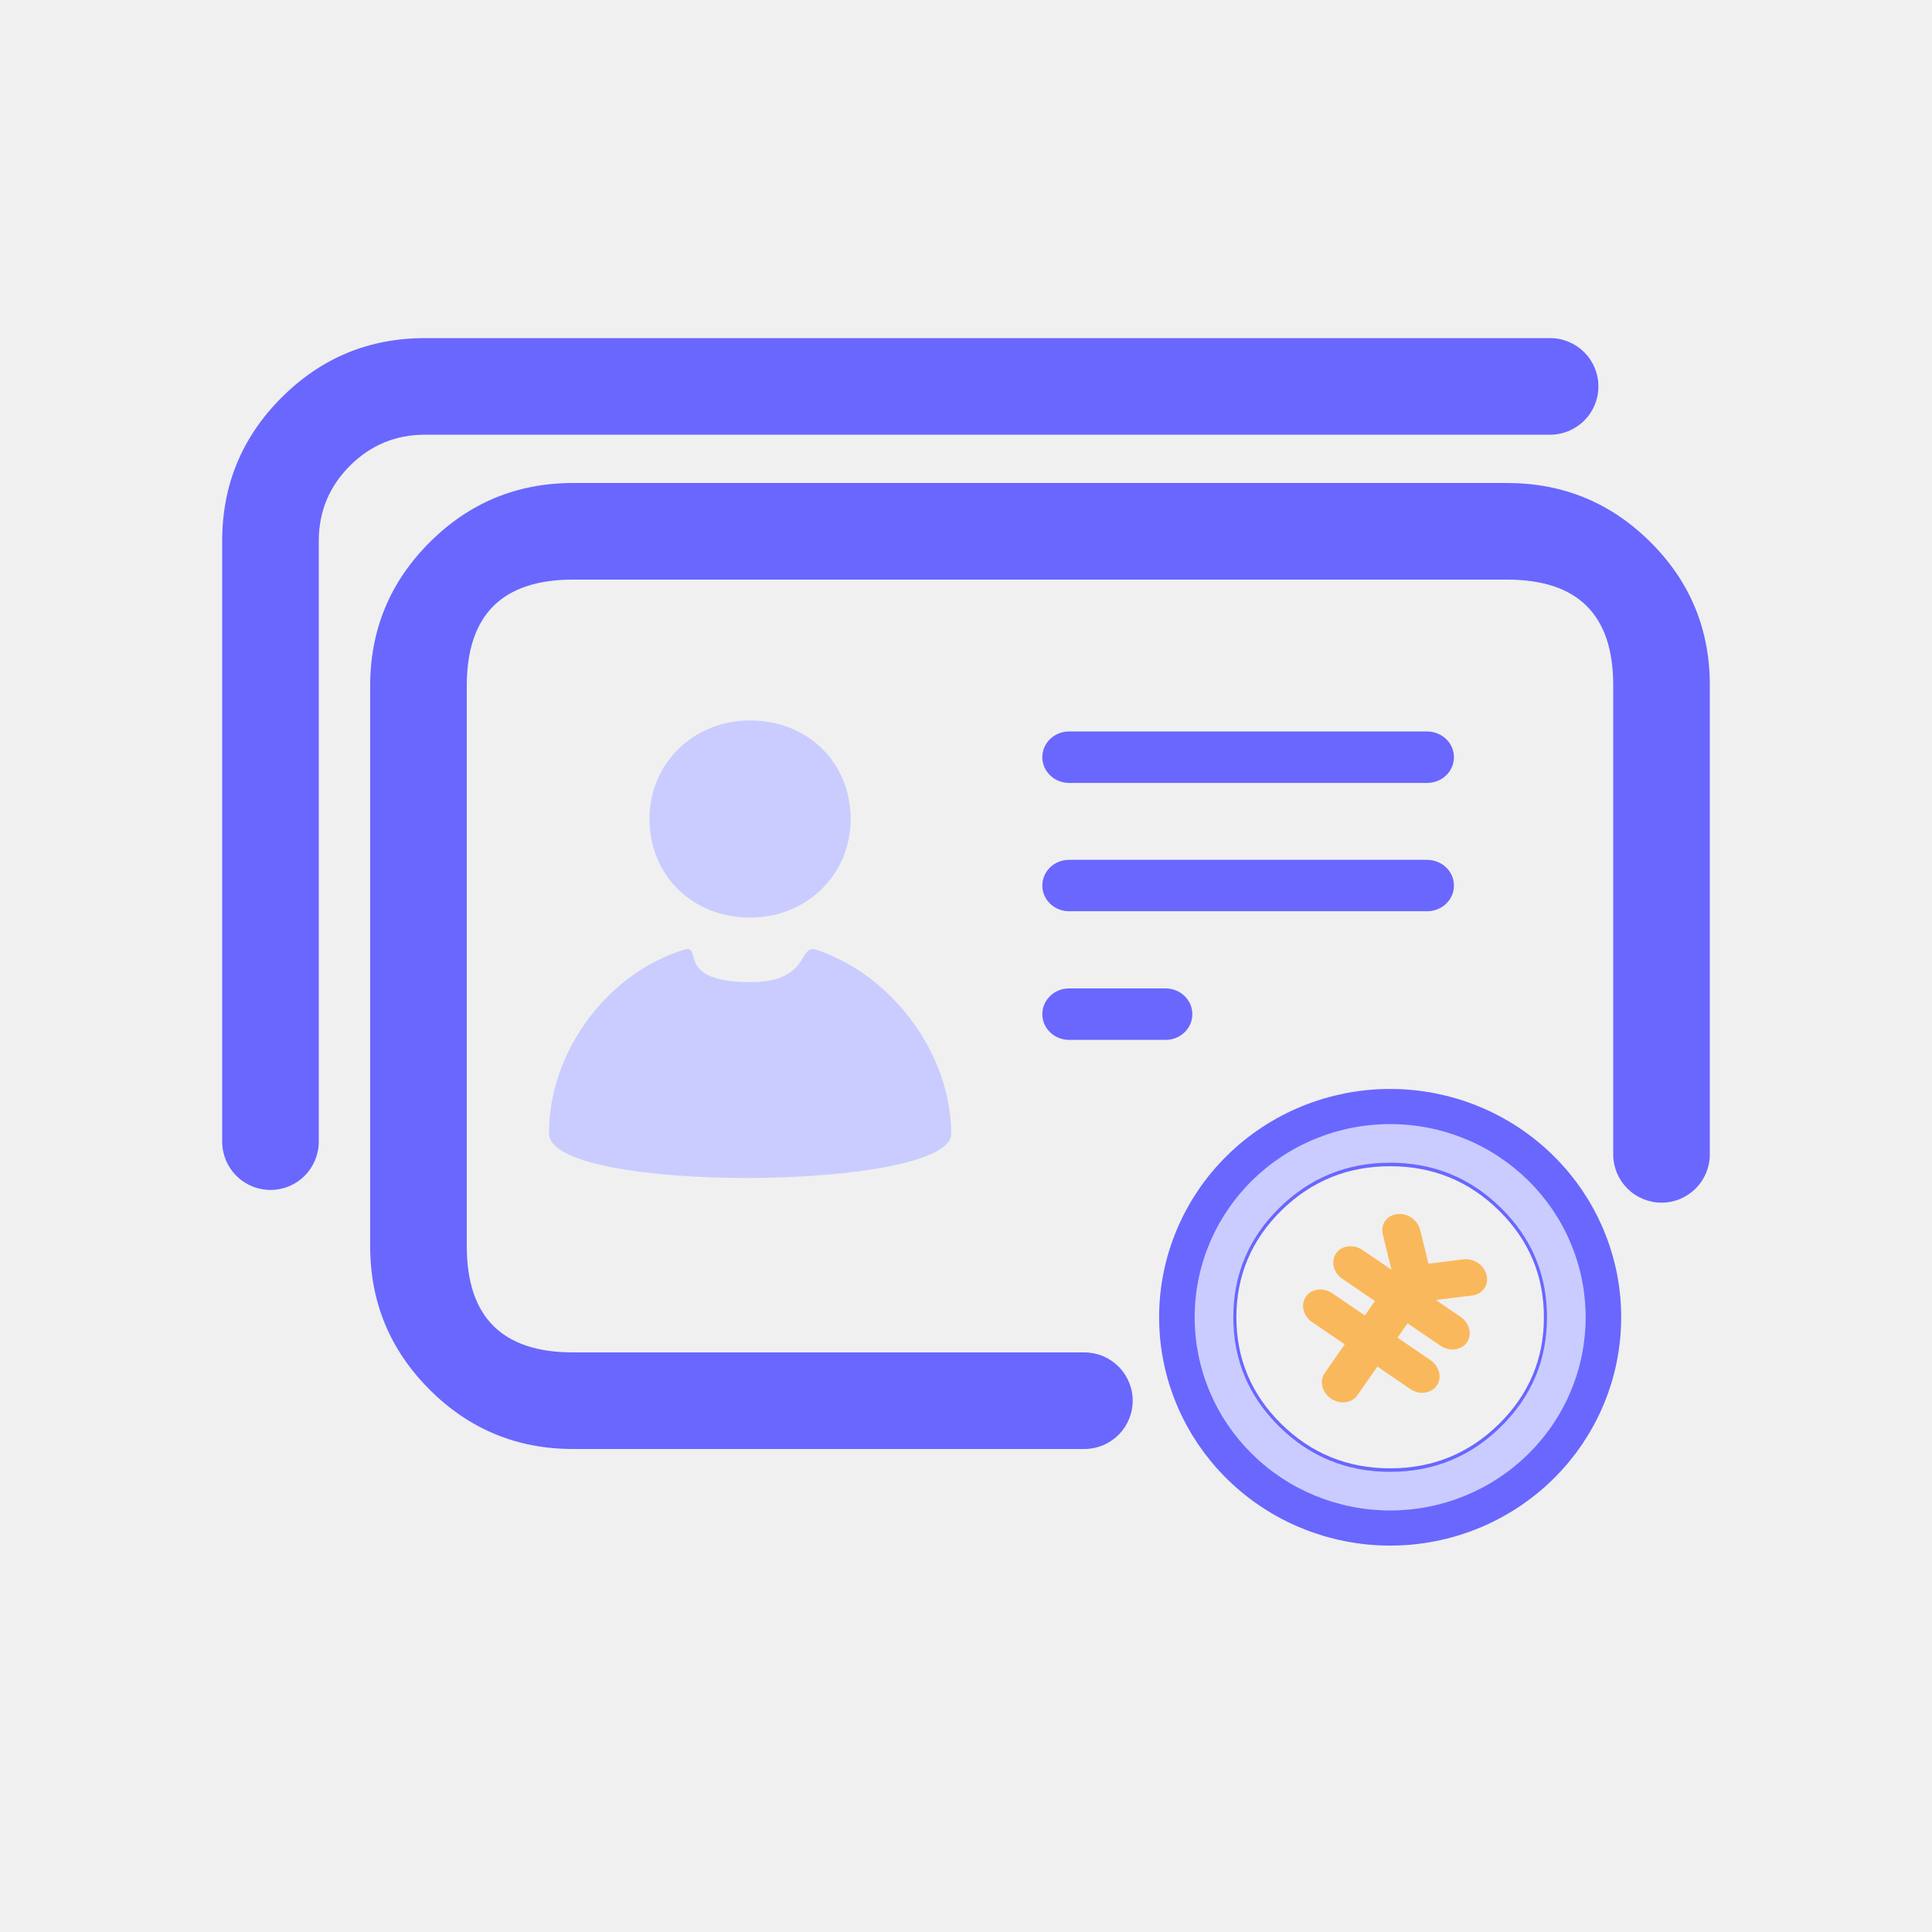
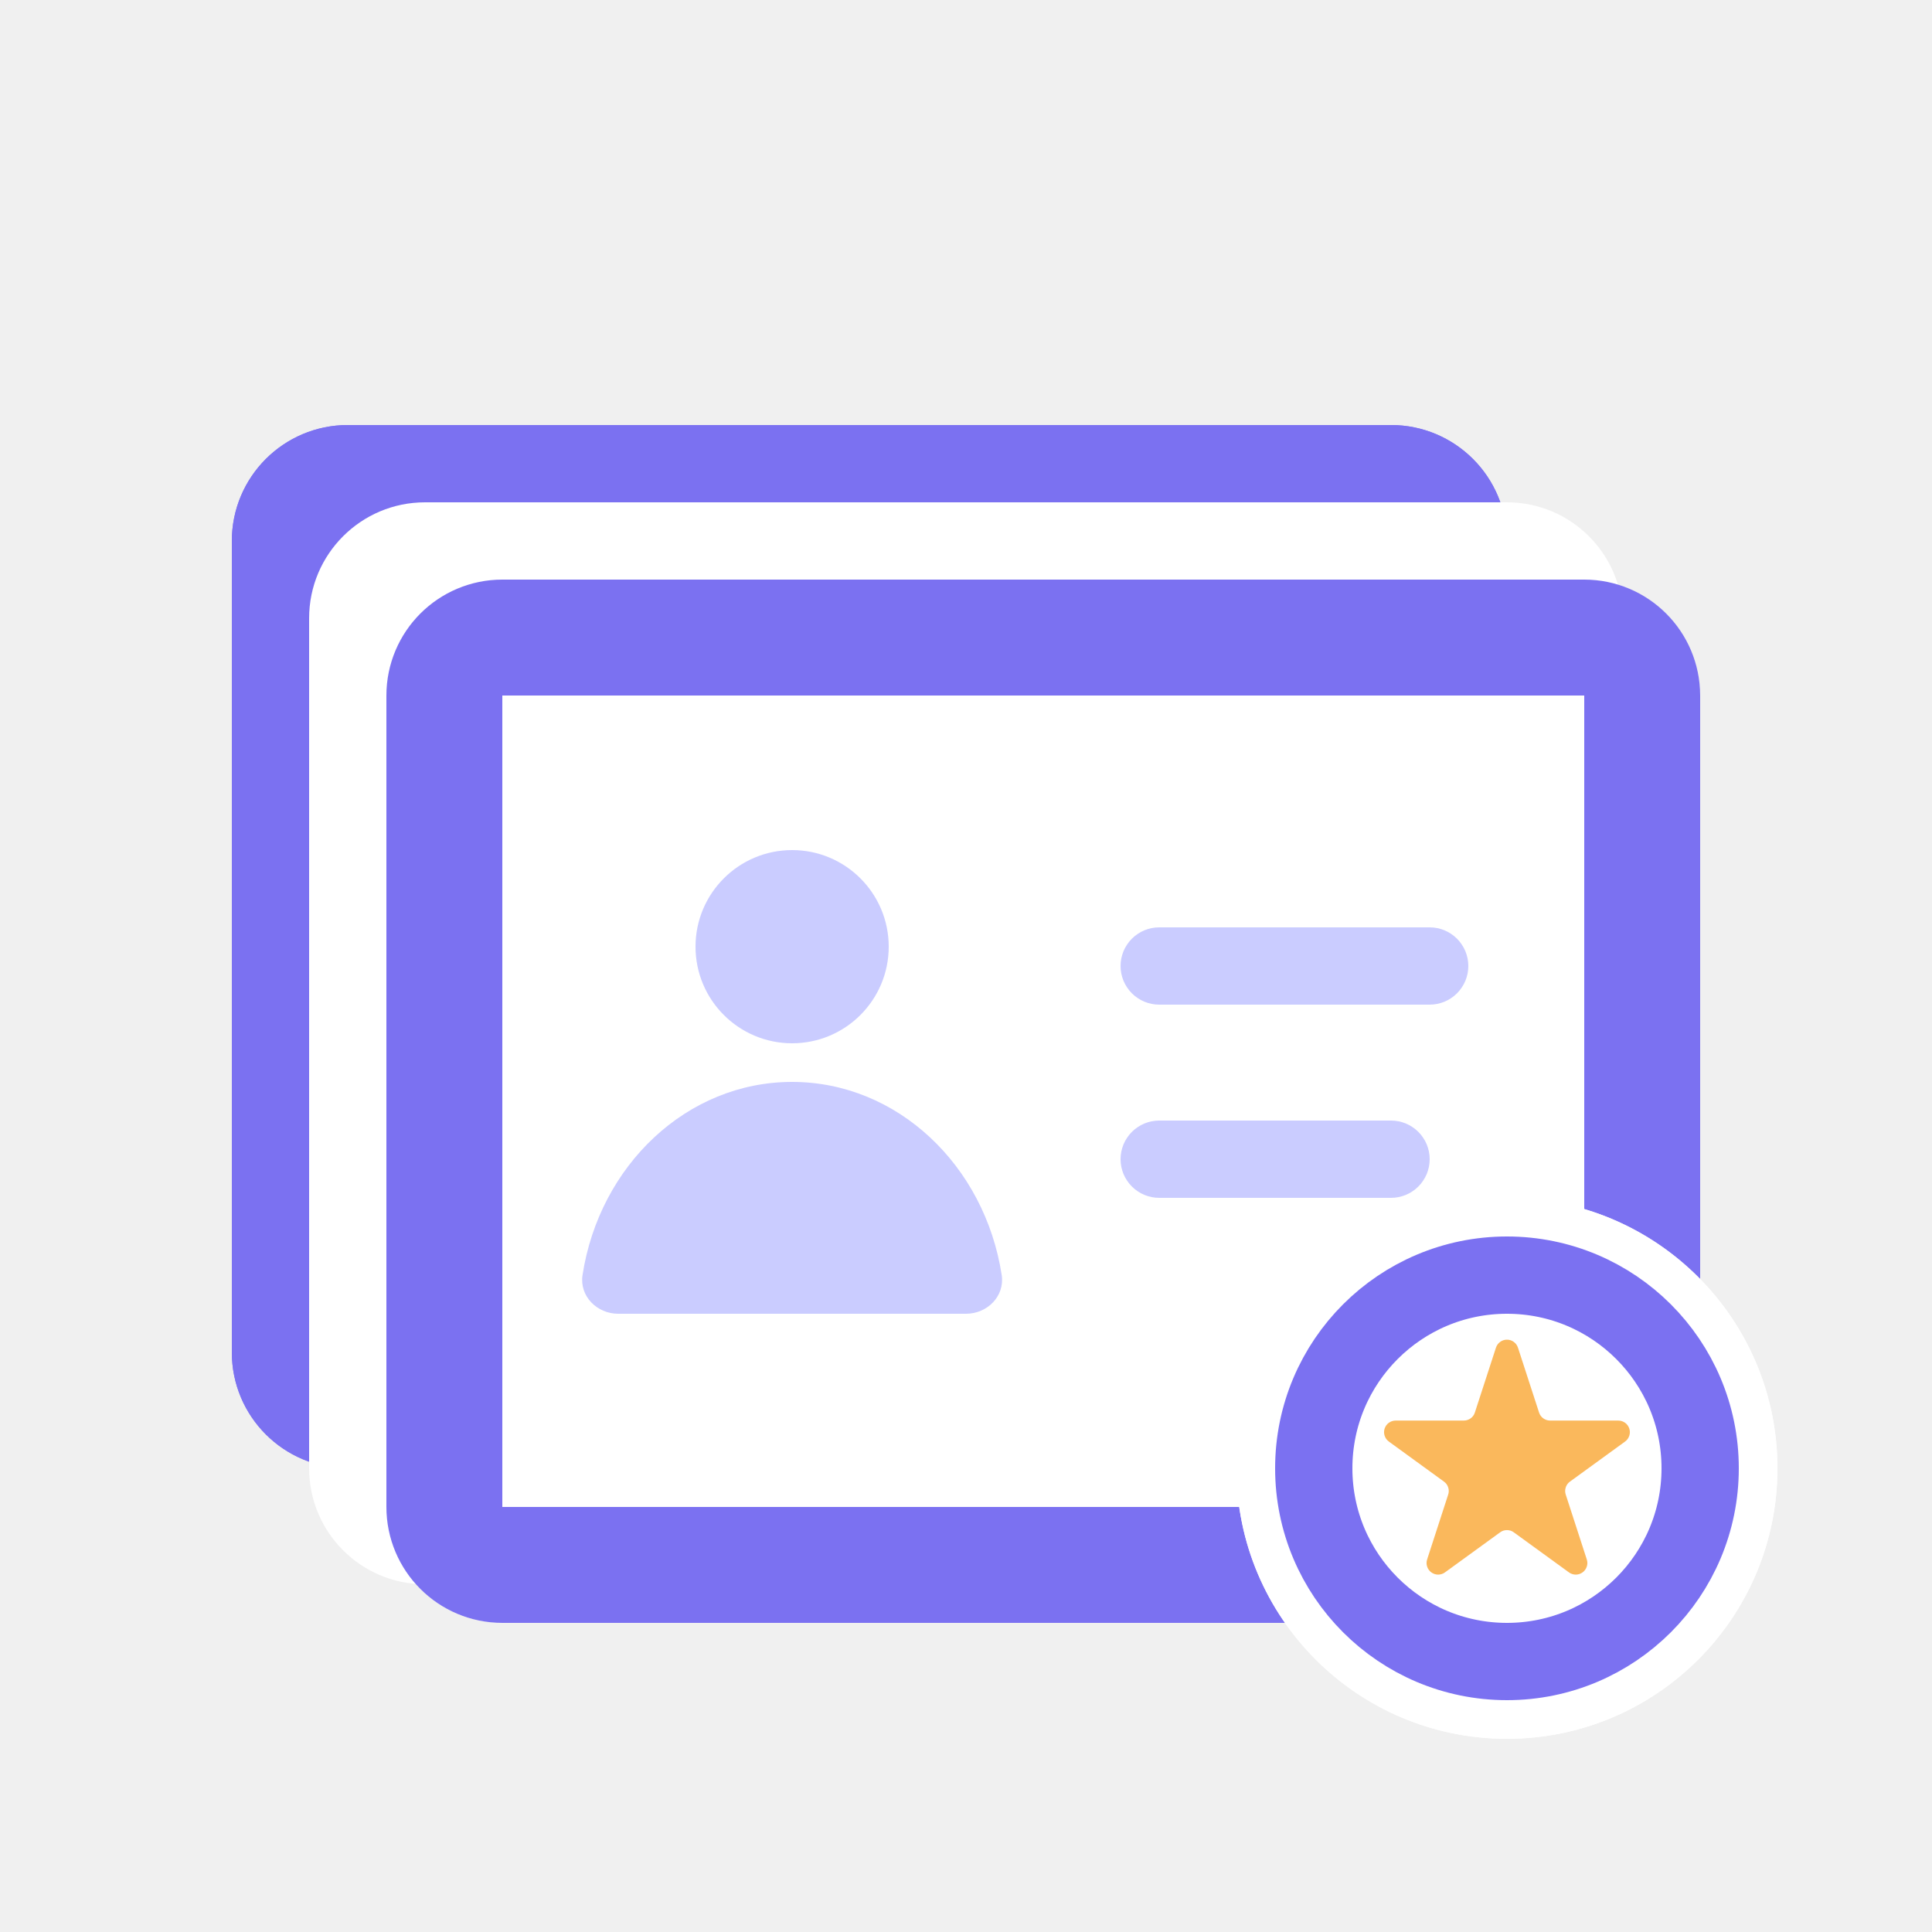
<svg xmlns="http://www.w3.org/2000/svg" fill="none" version="1.1" width="50" height="50" viewBox="0 0 50 50">
-   <g>
-     <g>
-       <g>
-         <g>
-           <path d="M16.809,21.196C16.809,22.647,17.912,23.747,19.412,23.747C20.868,23.747,22.014,22.647,22.014,21.196C22.014,19.744,20.912,18.645,19.412,18.645C17.956,18.645,16.809,19.744,16.809,21.196ZM14.207,29.332C14.207,30.915,24.661,30.827,24.617,29.332C24.617,27.309,23.117,25.242,21.132,24.582C20.948,24.515,20.885,24.62,20.79,24.774C20.636,25.028,20.398,25.418,19.412,25.418C18.122,25.418,18.006,24.991,17.937,24.74C17.9,24.605,17.877,24.521,17.692,24.582C15.707,25.198,14.207,27.221,14.207,29.332Z" fill="#CACCFF" fill-opacity="1" style="mix-blend-mode:passthrough" />
-         </g>
-         <g>
-           <g>
-             <path d="M36.926,18.93L27.669,18.93C27.285,18.93,26.975,19.228,26.975,19.596C26.975,19.964,27.285,20.262,27.669,20.262L36.934,20.262C37.318,20.262,37.628,19.964,37.628,19.596C37.628,19.228,37.318,18.93,36.926,18.93ZM36.926,22.252L27.669,22.252C27.285,22.252,26.975,22.549,26.975,22.918C26.975,23.286,27.285,23.583,27.669,23.583L36.934,23.583C37.318,23.583,37.628,23.286,37.628,22.918C37.628,22.549,37.318,22.252,36.926,22.252ZM30.858,26.246C30.858,25.878,30.548,25.58,30.164,25.58L27.669,25.58C27.285,25.58,26.975,25.878,26.975,26.246C26.975,26.614,27.285,26.912,27.669,26.912L30.164,26.912C30.548,26.912,30.858,26.614,30.858,26.246Z" fill="#6967FE" fill-opacity="1" style="mix-blend-mode:passthrough" />
-           </g>
-           <g>
-             <path d="M35.977,40Q36.124,40,36.27,39.993Q36.417,39.986,36.563,39.972Q36.709,39.957,36.854,39.936Q37,39.915,37.144,39.886Q37.287,39.858,37.43,39.823Q37.572,39.788,37.713,39.746Q37.853,39.703,37.991,39.655Q38.13,39.606,38.265,39.55Q38.401,39.495,38.534,39.433Q38.666,39.371,38.796,39.302Q38.925,39.234,39.051,39.159Q39.177,39.085,39.299,39.004Q39.421,38.924,39.539,38.837Q39.657,38.751,39.77,38.659Q39.884,38.567,39.993,38.469Q40.101,38.372,40.205,38.269Q40.309,38.167,40.407,38.059Q40.506,37.952,40.599,37.84Q40.692,37.727,40.78,37.611Q40.867,37.494,40.949,37.374Q41.03,37.253,41.106,37.129Q41.181,37.004,41.25,36.876Q41.32,36.748,41.382,36.617Q41.445,36.486,41.501,36.352Q41.557,36.218,41.607,36.082Q41.656,35.945,41.699,35.806Q41.742,35.667,41.777,35.527Q41.813,35.386,41.842,35.244Q41.87,35.101,41.892,34.958Q41.913,34.814,41.928,34.67Q41.942,34.526,41.949,34.381Q41.956,34.236,41.956,34.091Q41.956,33.946,41.949,33.801Q41.942,33.656,41.928,33.512Q41.913,33.367,41.892,33.224Q41.87,33.08,41.842,32.938Q41.813,32.796,41.777,32.655Q41.742,32.514,41.699,32.376Q41.656,32.237,41.607,32.1Q41.557,31.964,41.501,31.83Q41.445,31.696,41.382,31.564Q41.32,31.433,41.25,31.305Q41.181,31.177,41.106,31.053Q41.03,30.929,40.949,30.808Q40.867,30.687,40.78,30.571Q40.692,30.454,40.599,30.342Q40.506,30.23,40.407,30.123Q40.309,30.015,40.205,29.913Q40.101,29.81,39.993,29.713Q39.884,29.615,39.77,29.523Q39.657,29.431,39.539,29.345Q39.421,29.258,39.299,29.178Q39.177,29.097,39.051,29.023Q38.925,28.948,38.796,28.88Q38.666,28.811,38.534,28.749Q38.401,28.687,38.265,28.632Q38.13,28.576,37.991,28.527Q37.853,28.478,37.713,28.436Q37.572,28.394,37.43,28.359Q37.287,28.324,37.144,28.295Q37,28.267,36.854,28.246Q36.709,28.224,36.563,28.21Q36.417,28.196,36.27,28.189Q36.124,28.182,35.977,28.182Q35.83,28.182,35.684,28.189Q35.537,28.196,35.391,28.21Q35.245,28.224,35.1,28.246Q34.954,28.267,34.81,28.295Q34.667,28.324,34.524,28.359Q34.382,28.394,34.241,28.436Q34.101,28.478,33.963,28.527Q33.824,28.576,33.689,28.632Q33.553,28.687,33.42,28.749Q33.288,28.811,33.158,28.88Q33.029,28.948,32.903,29.023Q32.777,29.097,32.655,29.178Q32.533,29.258,32.415,29.345Q32.297,29.431,32.184,29.523Q32.07,29.615,31.961,29.713Q31.853,29.81,31.749,29.913Q31.645,30.015,31.547,30.123Q31.448,30.23,31.355,30.342Q31.262,30.454,31.174,30.571Q31.087,30.687,31.005,30.808Q30.924,30.929,30.848,31.053Q30.773,31.177,30.704,31.305Q30.634,31.433,30.572,31.564Q30.509,31.696,30.453,31.83Q30.397,31.964,30.347,32.1Q30.298,32.237,30.255,32.376Q30.212,32.514,30.177,32.655Q30.141,32.796,30.113,32.938Q30.084,33.08,30.062,33.224Q30.041,33.367,30.026,33.512Q30.012,33.656,30.005,33.801Q29.998,33.946,29.998,34.091Q29.998,34.236,30.005,34.381Q30.012,34.526,30.026,34.67Q30.041,34.814,30.062,34.958Q30.084,35.101,30.113,35.244Q30.141,35.386,30.177,35.527Q30.212,35.667,30.255,35.806Q30.298,35.945,30.347,36.082Q30.397,36.218,30.453,36.352Q30.509,36.486,30.572,36.617Q30.634,36.748,30.704,36.876Q30.773,37.004,30.848,37.129Q30.924,37.253,31.005,37.374Q31.087,37.494,31.174,37.611Q31.262,37.727,31.355,37.84Q31.448,37.952,31.547,38.059Q31.645,38.167,31.749,38.269Q31.853,38.372,31.961,38.469Q32.07,38.567,32.184,38.659Q32.297,38.751,32.415,38.837Q32.533,38.924,32.655,39.004Q32.777,39.085,32.903,39.159Q33.029,39.234,33.158,39.302Q33.288,39.371,33.42,39.433Q33.553,39.495,33.689,39.55Q33.824,39.606,33.963,39.655Q34.101,39.703,34.241,39.746Q34.382,39.788,34.524,39.823Q34.667,39.858,34.81,39.886Q34.954,39.915,35.1,39.936Q35.245,39.957,35.391,39.972Q35.537,39.986,35.684,39.993Q35.83,40,35.977,40ZM38.799,31.335Q39.956,32.479,39.956,34.091Q39.956,35.703,38.799,36.847Q37.632,38,35.977,38Q34.322,38,33.155,36.847Q31.998,35.703,31.998,34.091Q31.998,32.479,33.155,31.335Q34.322,30.182,35.977,30.182Q37.632,30.182,38.799,31.335Z" fill-rule="evenodd" fill="#6967FE" fill-opacity="1" />
-           </g>
-           <g>
-             <path d="M35.977,39.091Q36.101,39.091,36.225,39.085Q36.349,39.079,36.473,39.067Q36.597,39.055,36.719,39.037Q36.842,39.019,36.964,38.995Q37.086,38.971,37.206,38.941Q37.327,38.911,37.446,38.876Q37.565,38.84,37.681,38.799Q37.798,38.757,37.913,38.71Q38.028,38.663,38.14,38.611Q38.252,38.558,38.362,38.501Q38.472,38.443,38.578,38.38Q38.685,38.316,38.788,38.248Q38.891,38.18,38.991,38.107Q39.091,38.034,39.187,37.956Q39.283,37.878,39.375,37.796Q39.467,37.713,39.555,37.626Q39.642,37.54,39.726,37.449Q39.809,37.358,39.888,37.263Q39.967,37.168,40.041,37.069Q40.115,36.971,40.184,36.869Q40.253,36.767,40.317,36.661Q40.381,36.556,40.439,36.448Q40.498,36.34,40.551,36.229Q40.604,36.118,40.651,36.004Q40.699,35.891,40.741,35.775Q40.783,35.66,40.819,35.542Q40.855,35.425,40.885,35.306Q40.915,35.187,40.939,35.066Q40.964,34.946,40.982,34.825Q41,34.703,41.012,34.581Q41.024,34.459,41.03,34.336Q41.037,34.214,41.037,34.091Q41.037,33.968,41.03,33.846Q41.024,33.723,41.012,33.601Q41,33.479,40.982,33.357Q40.964,33.236,40.939,33.115Q40.915,32.995,40.885,32.876Q40.855,32.757,40.819,32.639Q40.783,32.522,40.741,32.406Q40.699,32.291,40.651,32.177Q40.604,32.064,40.551,31.953Q40.498,31.842,40.439,31.734Q40.381,31.626,40.317,31.52Q40.253,31.415,40.184,31.313Q40.115,31.211,40.041,31.112Q39.967,31.014,39.888,30.919Q39.809,30.824,39.726,30.733Q39.642,30.642,39.555,30.555Q39.467,30.469,39.375,30.386Q39.283,30.304,39.187,30.226Q39.091,30.148,38.991,30.075Q38.891,30.002,38.788,29.934Q38.685,29.865,38.578,29.802Q38.472,29.739,38.362,29.681Q38.252,29.623,38.14,29.571Q38.028,29.518,37.913,29.472Q37.798,29.425,37.681,29.383Q37.565,29.342,37.446,29.306Q37.327,29.271,37.206,29.241Q37.086,29.211,36.964,29.187Q36.842,29.163,36.719,29.145Q36.597,29.127,36.473,29.115Q36.349,29.103,36.225,29.097Q36.101,29.091,35.977,29.091Q35.853,29.091,35.729,29.097Q35.605,29.103,35.481,29.115Q35.357,29.127,35.235,29.145Q35.112,29.163,34.99,29.187Q34.868,29.211,34.748,29.241Q34.627,29.271,34.508,29.306Q34.389,29.342,34.273,29.383Q34.156,29.425,34.041,29.472Q33.926,29.518,33.814,29.571Q33.702,29.623,33.592,29.681Q33.482,29.739,33.376,29.802Q33.269,29.865,33.166,29.934Q33.063,30.002,32.963,30.075Q32.863,30.148,32.767,30.226Q32.671,30.304,32.579,30.386Q32.487,30.469,32.399,30.555Q32.312,30.642,32.228,30.733Q32.145,30.824,32.066,30.919Q31.987,31.014,31.913,31.112Q31.839,31.211,31.77,31.313Q31.701,31.415,31.637,31.52Q31.573,31.626,31.515,31.734Q31.456,31.842,31.403,31.953Q31.35,32.064,31.303,32.177Q31.255,32.291,31.213,32.406Q31.171,32.522,31.135,32.639Q31.099,32.757,31.069,32.876Q31.039,32.995,31.015,33.115Q30.991,33.236,30.972,33.357Q30.954,33.479,30.942,33.601Q30.93,33.723,30.924,33.846Q30.918,33.968,30.918,34.091Q30.918,34.214,30.924,34.336Q30.93,34.459,30.942,34.581Q30.954,34.703,30.972,34.825Q30.991,34.946,31.015,35.066Q31.039,35.187,31.069,35.306Q31.099,35.425,31.135,35.542Q31.171,35.66,31.213,35.775Q31.255,35.891,31.303,36.004Q31.35,36.118,31.403,36.229Q31.456,36.34,31.515,36.448Q31.573,36.556,31.637,36.661Q31.701,36.767,31.77,36.869Q31.839,36.971,31.913,37.069Q31.987,37.168,32.066,37.263Q32.145,37.358,32.228,37.449Q32.312,37.54,32.399,37.626Q32.487,37.713,32.579,37.796Q32.671,37.878,32.767,37.956Q32.863,38.034,32.963,38.107Q33.063,38.18,33.166,38.248Q33.269,38.316,33.376,38.38Q33.482,38.443,33.592,38.501Q33.702,38.558,33.814,38.611Q33.926,38.663,34.041,38.71Q34.156,38.757,34.273,38.799Q34.389,38.84,34.508,38.876Q34.627,38.911,34.748,38.941Q34.868,38.971,34.99,38.995Q35.112,39.019,35.235,39.037Q35.357,39.055,35.481,39.067Q35.605,39.079,35.729,39.085Q35.853,39.091,35.977,39.091ZM38.852,31.267Q40.036,32.438,40.036,34.091Q40.036,35.744,38.852,36.915Q37.662,38.091,35.977,38.091Q34.292,38.091,33.102,36.915Q31.918,35.744,31.918,34.091Q31.918,32.438,33.102,31.267Q34.292,30.091,35.977,30.091Q37.662,30.091,38.852,31.267Z" fill-rule="evenodd" fill="#CACCFF" fill-opacity="1" />
-           </g>
-           <g transform="matrix(0.8264024,0.56308,-0.572179,0.8201287,23.873,-14.50998)">
-             <path d="M37.687,35.952C37.969,35.952,38.197,35.748,38.197,35.498L38.197,34.591L39.226,34.591C39.51,34.591,39.739,34.387,39.739,34.135C39.739,33.885,39.51,33.68,39.226,33.68L38.197,33.68L38.197,33.225L39.226,33.225C39.51,33.225,39.739,33.022,39.739,32.77C39.739,32.519,39.51,32.315,39.226,32.315L38.453,32.315L39.159,31.686C39.358,31.509,39.358,31.221,39.159,31.042C38.959,30.865,38.635,30.865,38.435,31.043L37.758,31.646L37.079,31.043C36.88,30.865,36.556,30.865,36.356,31.042C36.155,31.221,36.155,31.509,36.356,31.686L37.062,32.315L36.155,32.315C35.873,32.315,35.643,32.519,35.643,32.77C35.643,33.022,35.873,33.225,36.155,33.225L37.174,33.225L37.174,33.68L36.155,33.68C35.873,33.68,35.643,33.885,35.643,34.135C35.643,34.387,35.873,34.591,36.155,34.591L37.174,34.591L37.174,35.498C37.175,35.748,37.404,35.952,37.687,35.952Z" fill="#FAB85C" fill-opacity="1" style="mix-blend-mode:passthrough" />
-           </g>
-           <g>
-             <path d="M11,11.25L40.117,11.25Q40.178,11.25,40.239,11.244Q40.3,11.238,40.36,11.226Q40.421,11.214,40.479,11.196Q40.538,11.178,40.595,11.155Q40.652,11.131,40.706,11.102Q40.76,11.073,40.811,11.039Q40.862,11.005,40.91,10.966Q40.957,10.927,41.001,10.884Q41.044,10.84,41.083,10.793Q41.122,10.746,41.156,10.694Q41.19,10.643,41.219,10.589Q41.248,10.535,41.271,10.478Q41.295,10.422,41.313,10.363Q41.331,10.304,41.343,10.244Q41.355,10.184,41.361,10.123Q41.367,10.061,41.367,10Q41.367,9.939,41.361,9.877Q41.355,9.816,41.343,9.756Q41.331,9.696,41.313,9.637Q41.295,9.578,41.271,9.522Q41.248,9.465,41.219,9.411Q41.19,9.357,41.156,9.306Q41.122,9.254,41.083,9.207Q41.044,9.16,41.001,9.116Q40.957,9.073,40.91,9.034Q40.862,8.995,40.811,8.961Q40.76,8.927,40.706,8.898Q40.652,8.869,40.595,8.845Q40.538,8.822,40.479,8.804Q40.421,8.786,40.36,8.774Q40.3,8.762,40.239,8.756Q40.178,8.75,40.117,8.75L11,8.75Q8.825,8.75,7.288,10.288Q5.75,11.825,5.75,14L5.75,29.546Q5.75,29.607,5.756,29.668Q5.762,29.729,5.774,29.789Q5.786,29.849,5.804,29.908Q5.822,29.967,5.845,30.024Q5.869,30.081,5.898,30.135Q5.927,30.189,5.961,30.24Q5.995,30.291,6.034,30.338Q6.073,30.386,6.116,30.429Q6.16,30.473,6.207,30.512Q6.254,30.551,6.306,30.585Q6.357,30.619,6.411,30.648Q6.465,30.677,6.522,30.7Q6.578,30.724,6.637,30.742Q6.696,30.759,6.756,30.771Q6.816,30.783,6.877,30.789Q6.939,30.796,7,30.796Q7.061,30.796,7.123,30.789Q7.184,30.783,7.244,30.771Q7.304,30.759,7.363,30.742Q7.422,30.724,7.478,30.7Q7.535,30.677,7.589,30.648Q7.643,30.619,7.694,30.585Q7.746,30.551,7.793,30.512Q7.84,30.473,7.884,30.429Q7.927,30.386,7.966,30.338Q8.005,30.291,8.039,30.24Q8.073,30.189,8.102,30.135Q8.131,30.081,8.155,30.024Q8.178,29.967,8.196,29.908Q8.214,29.849,8.226,29.789Q8.238,29.729,8.244,29.668Q8.25,29.607,8.25,29.546L8.25,14Q8.25,12.861,9.055,12.055Q9.861,11.25,11,11.25Z" fill-rule="evenodd" fill="#6967FE" fill-opacity="1" />
-           </g>
-         </g>
-       </g>
-       <g>
-         <path d="M41.75,17.731L41.75,29.875Q41.75,29.936,41.756,29.997Q41.762,30.059,41.774,30.119Q41.786,30.179,41.804,30.238Q41.822,30.297,41.845,30.353Q41.869,30.41,41.898,30.464Q41.927,30.518,41.961,30.57Q41.995,30.62,42.034,30.668Q42.073,30.715,42.116,30.759Q42.16,30.802,42.207,30.841Q42.254,30.88,42.305,30.914Q42.357,30.948,42.411,30.977Q42.465,31.006,42.522,31.03Q42.578,31.053,42.637,31.071Q42.696,31.089,42.756,31.101Q42.816,31.113,42.877,31.119Q42.939,31.125,43,31.125Q43.061,31.125,43.122,31.119Q43.184,31.113,43.244,31.101Q43.304,31.089,43.363,31.071Q43.422,31.053,43.478,31.03Q43.535,31.006,43.589,30.977Q43.643,30.948,43.694,30.914Q43.745,30.88,43.793,30.841Q43.84,30.802,43.884,30.759Q43.927,30.715,43.966,30.668Q44.005,30.62,44.039,30.57Q44.073,30.518,44.102,30.464Q44.131,30.41,44.155,30.353Q44.178,30.297,44.196,30.238Q44.214,30.179,44.226,30.119Q44.238,30.059,44.244,29.997Q44.25,29.936,44.25,29.875L44.25,17.731Q44.25,15.556,42.709,14.025Q41.174,12.5,39,12.5L14.83,12.5Q12.655,12.5,11.117,14.038Q9.58,15.575,9.58,17.75L9.58,32.25Q9.58,34.425,11.117,35.962Q12.655,37.5,14.83,37.5L28.064,37.5Q28.125,37.5,28.186,37.494Q28.247,37.488,28.308,37.476Q28.368,37.464,28.427,37.446Q28.485,37.428,28.542,37.405Q28.599,37.381,28.653,37.352Q28.707,37.323,28.758,37.289Q28.809,37.255,28.857,37.216Q28.904,37.177,28.948,37.134Q28.991,37.09,29.03,37.043Q29.069,36.995,29.103,36.945Q29.137,36.893,29.166,36.839Q29.195,36.785,29.219,36.728Q29.242,36.672,29.26,36.613Q29.278,36.554,29.29,36.494Q29.302,36.434,29.308,36.373Q29.314,36.311,29.314,36.25Q29.314,36.189,29.308,36.127Q29.302,36.066,29.29,36.006Q29.278,35.946,29.26,35.887Q29.242,35.828,29.219,35.772Q29.195,35.715,29.166,35.661Q29.137,35.607,29.103,35.555Q29.069,35.505,29.03,35.457Q28.991,35.41,28.948,35.366Q28.904,35.323,28.857,35.284Q28.809,35.245,28.758,35.211Q28.707,35.177,28.653,35.148Q28.599,35.119,28.542,35.095Q28.485,35.072,28.427,35.054Q28.368,35.036,28.308,35.024Q28.247,35.012,28.186,35.006Q28.125,35,28.064,35L28.062,35L14.83,35Q12.08,35,12.08,32.25L12.08,17.75Q12.08,15,14.83,15L39,15Q41.75,15,41.75,17.731Z" fill-rule="evenodd" fill="#6967FE" fill-opacity="1" />
-       </g>
-     </g>
-   </g>
+   <rect x="0" y="0" width="50" height="50" rx="0" fill="#FFFFFF" fill-opacity="1" style="opacity:0;" />
+   <rect x="6" y="11" width="33" height="27" rx="3" fill="#7B71F1" fill-opacity="1" />
+   <rect x="7.5" y="12.5" width="30" height="24" rx="1.5" fill-opacity="0" stroke-opacity="1" stroke="#7B71F1" fill="none" stroke-width="3" />
+   <rect x="8" y="13" width="34" height="28" rx="3" fill="#FFFFFF" fill-opacity="1" />
+   <rect x="10" y="15" width="34" height="27" rx="3" fill="#FFFFFF" fill-opacity="1" />
+   <rect x="11.5" y="16.5" width="31" height="24" rx="1.5" fill-opacity="0" stroke-opacity="1" stroke="#7B71F1" fill="none" stroke-width="3" />
+   <ellipse cx="39" cy="38" rx="7" ry="7" fill="#FFFFFF" fill-opacity="1" />
+   <ellipse cx="39" cy="38" rx="6.5" ry="6.5" fill-opacity="0" stroke-opacity="1" stroke="#FFFFFF" fill="none" stroke-width="1" />
+   <ellipse cx="39" cy="38" rx="6" ry="6" fill="#FFFFFF" fill-opacity="1" />
+   <ellipse cx="39" cy="38" rx="5" ry="5" fill-opacity="0" stroke-opacity="1" stroke="#7B71F1" fill="none" stroke-width="2" />
+   <ellipse cx="20.5" cy="24.5" rx="2.5" ry="2.5" fill="#CACCFF" fill-opacity="1" />
+   <path d="M15.076,32.997C14.992,33.543,15.448,34,16,34L25,34C25.552,34,26.008,33.543,25.924,32.997C25.486,30.161,23.224,28,20.5,28C17.776,28,15.514,30.161,15.076,32.997Z" fill="#CACCFF" fill-opacity="1" />
+   <path d="M30,26L37,26L37,26Q37.098,26,37.195,25.981Q37.292,25.961,37.383,25.924Q37.474,25.886,37.555,25.831Q37.637,25.777,37.707,25.707Q37.777,25.637,37.831,25.555Q37.886,25.474,37.924,25.383Q37.961,25.292,37.981,25.195Q38,25.098,38,25Q38,24.902,37.981,24.805Q37.961,24.708,37.924,24.617Q37.886,24.526,37.831,24.445Q37.777,24.363,37.707,24.293Q37.637,24.223,37.555,24.169Q37.474,24.114,37.383,24.076Q37.292,24.039,37.195,24.019Q37.098,24,37,24L37,24L30,24L30,24Q29.902,24,29.805,24.019Q29.708,24.039,29.617,24.076Q29.526,24.114,29.445,24.169Q29.363,24.223,29.293,24.293Q29.223,24.363,29.169,24.445Q29.114,24.526,29.076,24.617Q29.039,24.708,29.019,24.805Q29,24.902,29,25Q29,25.098,29.019,25.195Q29.039,25.292,29.076,25.383Q29.114,25.474,29.169,25.555Q29.223,25.637,29.293,25.707Q29.363,25.777,29.445,25.831Q29.526,25.886,29.617,25.924Q29.708,25.961,29.805,25.981Q29.902,26,30,26L30,26Z" fill-rule="evenodd" fill="#CACCFF" fill-opacity="1" />
+   <path d="M30,31L36,31L36,31Q36.098,31,36.195,30.981Q36.292,30.961,36.383,30.924Q36.474,30.886,36.555,30.831Q36.637,30.777,36.707,30.707Q36.777,30.637,36.831,30.555Q36.886,30.474,36.924,30.383Q36.961,30.292,36.981,30.195Q37,30.098,37,30Q37,29.902,36.981,29.805Q36.961,29.708,36.924,29.617Q36.886,29.526,36.831,29.445Q36.777,29.363,36.707,29.293Q36.637,29.223,36.555,29.169Q36.474,29.114,36.383,29.076Q36.292,29.039,36.195,29.019Q36.098,29,36,29L36,29L30,29L30,29Q29.902,29,29.805,29.019Q29.708,29.039,29.617,29.076Q29.526,29.114,29.445,29.169Q29.363,29.223,29.293,29.293Q29.223,29.363,29.169,29.445Q29.114,29.526,29.076,29.617Q29.039,29.708,29.019,29.805Q29,29.902,29,30Q29,30.098,29.019,30.195Q29.039,30.292,29.076,30.383Q29.114,30.474,29.169,30.555Q29.223,30.637,29.293,30.707Q29.363,30.777,29.445,30.831Q29.526,30.886,29.617,30.924Q29.708,30.961,29.805,30.981Q29.902,31,30,31L30,31Z" fill-rule="evenodd" fill="#CACCFF" fill-opacity="1" />
+   <path d="M39.831,36.557Q39.845,36.602,39.873,36.64Q39.901,36.679,39.94,36.707Q39.978,36.734,40.023,36.749Q40.069,36.764,40.116,36.764L41.881,36.764Q41.905,36.764,41.928,36.768Q41.951,36.771,41.974,36.779Q41.996,36.786,42.017,36.797Q42.038,36.807,42.057,36.821Q42.076,36.835,42.093,36.852Q42.11,36.868,42.124,36.888Q42.138,36.907,42.148,36.928Q42.159,36.949,42.166,36.971Q42.174,36.994,42.177,37.017Q42.181,37.04,42.181,37.064Q42.181,37.088,42.177,37.111Q42.174,37.134,42.166,37.157Q42.159,37.179,42.148,37.2Q42.138,37.221,42.124,37.24Q42.11,37.259,42.093,37.276Q42.076,37.293,42.057,37.307L40.63,38.344Q40.591,38.372,40.563,38.41Q40.535,38.449,40.521,38.494Q40.506,38.539,40.506,38.587Q40.506,38.634,40.521,38.679L41.066,40.358Q41.073,40.381,41.077,40.404Q41.081,40.427,41.081,40.451Q41.081,40.474,41.077,40.498Q41.073,40.521,41.066,40.543Q41.059,40.566,41.048,40.587Q41.037,40.608,41.023,40.627Q41.009,40.646,40.993,40.663Q40.976,40.68,40.957,40.693Q40.938,40.707,40.917,40.718Q40.896,40.729,40.873,40.736Q40.851,40.743,40.828,40.747Q40.804,40.751,40.781,40.751Q40.757,40.751,40.734,40.747Q40.71,40.743,40.688,40.736Q40.665,40.729,40.644,40.718Q40.623,40.707,40.604,40.693L39.176,39.656Q39.138,39.628,39.093,39.613Q39.048,39.599,39,39.599Q38.952,39.599,38.907,39.613Q38.862,39.628,38.824,39.656L37.396,40.693Q37.377,40.707,37.356,40.718Q37.335,40.729,37.312,40.736Q37.29,40.743,37.266,40.747Q37.243,40.751,37.219,40.751Q37.196,40.751,37.172,40.747Q37.149,40.743,37.127,40.736Q37.104,40.729,37.083,40.718Q37.062,40.707,37.043,40.693Q37.024,40.68,37.007,40.663Q36.991,40.646,36.977,40.627Q36.963,40.608,36.952,40.587Q36.941,40.566,36.934,40.543Q36.927,40.521,36.923,40.498Q36.919,40.474,36.919,40.451Q36.919,40.427,36.923,40.404Q36.927,40.381,36.934,40.358L37.479,38.679Q37.494,38.634,37.494,38.587Q37.494,38.539,37.479,38.494Q37.465,38.449,37.437,38.41Q37.409,38.372,37.37,38.344L35.943,37.307Q35.924,37.293,35.907,37.276Q35.89,37.259,35.876,37.24Q35.862,37.221,35.852,37.2Q35.841,37.179,35.834,37.157Q35.826,37.134,35.823,37.111Q35.819,37.088,35.819,37.064Q35.819,37.04,35.823,37.017Q35.826,36.994,35.834,36.971Q35.841,36.949,35.852,36.928Q35.862,36.907,35.876,36.888Q35.89,36.868,35.907,36.852Q35.924,36.835,35.943,36.821Q35.962,36.807,35.983,36.797Q36.004,36.786,36.026,36.779Q36.049,36.771,36.072,36.768Q36.095,36.764,36.119,36.764L37.884,36.764Q37.931,36.764,37.977,36.749Q38.022,36.734,38.06,36.707Q38.099,36.679,38.127,36.64Q38.155,36.602,38.169,36.557L38.715,34.878Q38.722,34.856,38.733,34.835Q38.743,34.813,38.757,34.794Q38.771,34.775,38.788,34.759Q38.805,34.742,38.824,34.728Q38.843,34.714,38.864,34.703Q38.885,34.693,38.907,34.685Q38.93,34.678,38.953,34.674Q38.976,34.671,39,34.671Q39.024,34.671,39.047,34.674Q39.07,34.678,39.093,34.685Q39.115,34.693,39.136,34.703Q39.157,34.714,39.176,34.728Q39.195,34.742,39.212,34.759Q39.229,34.775,39.243,34.794Q39.257,34.813,39.267,34.835Q39.278,34.856,39.285,34.878L39.831,36.557Z" fill="#FAB85C" fill-opacity="1" />
</svg>
